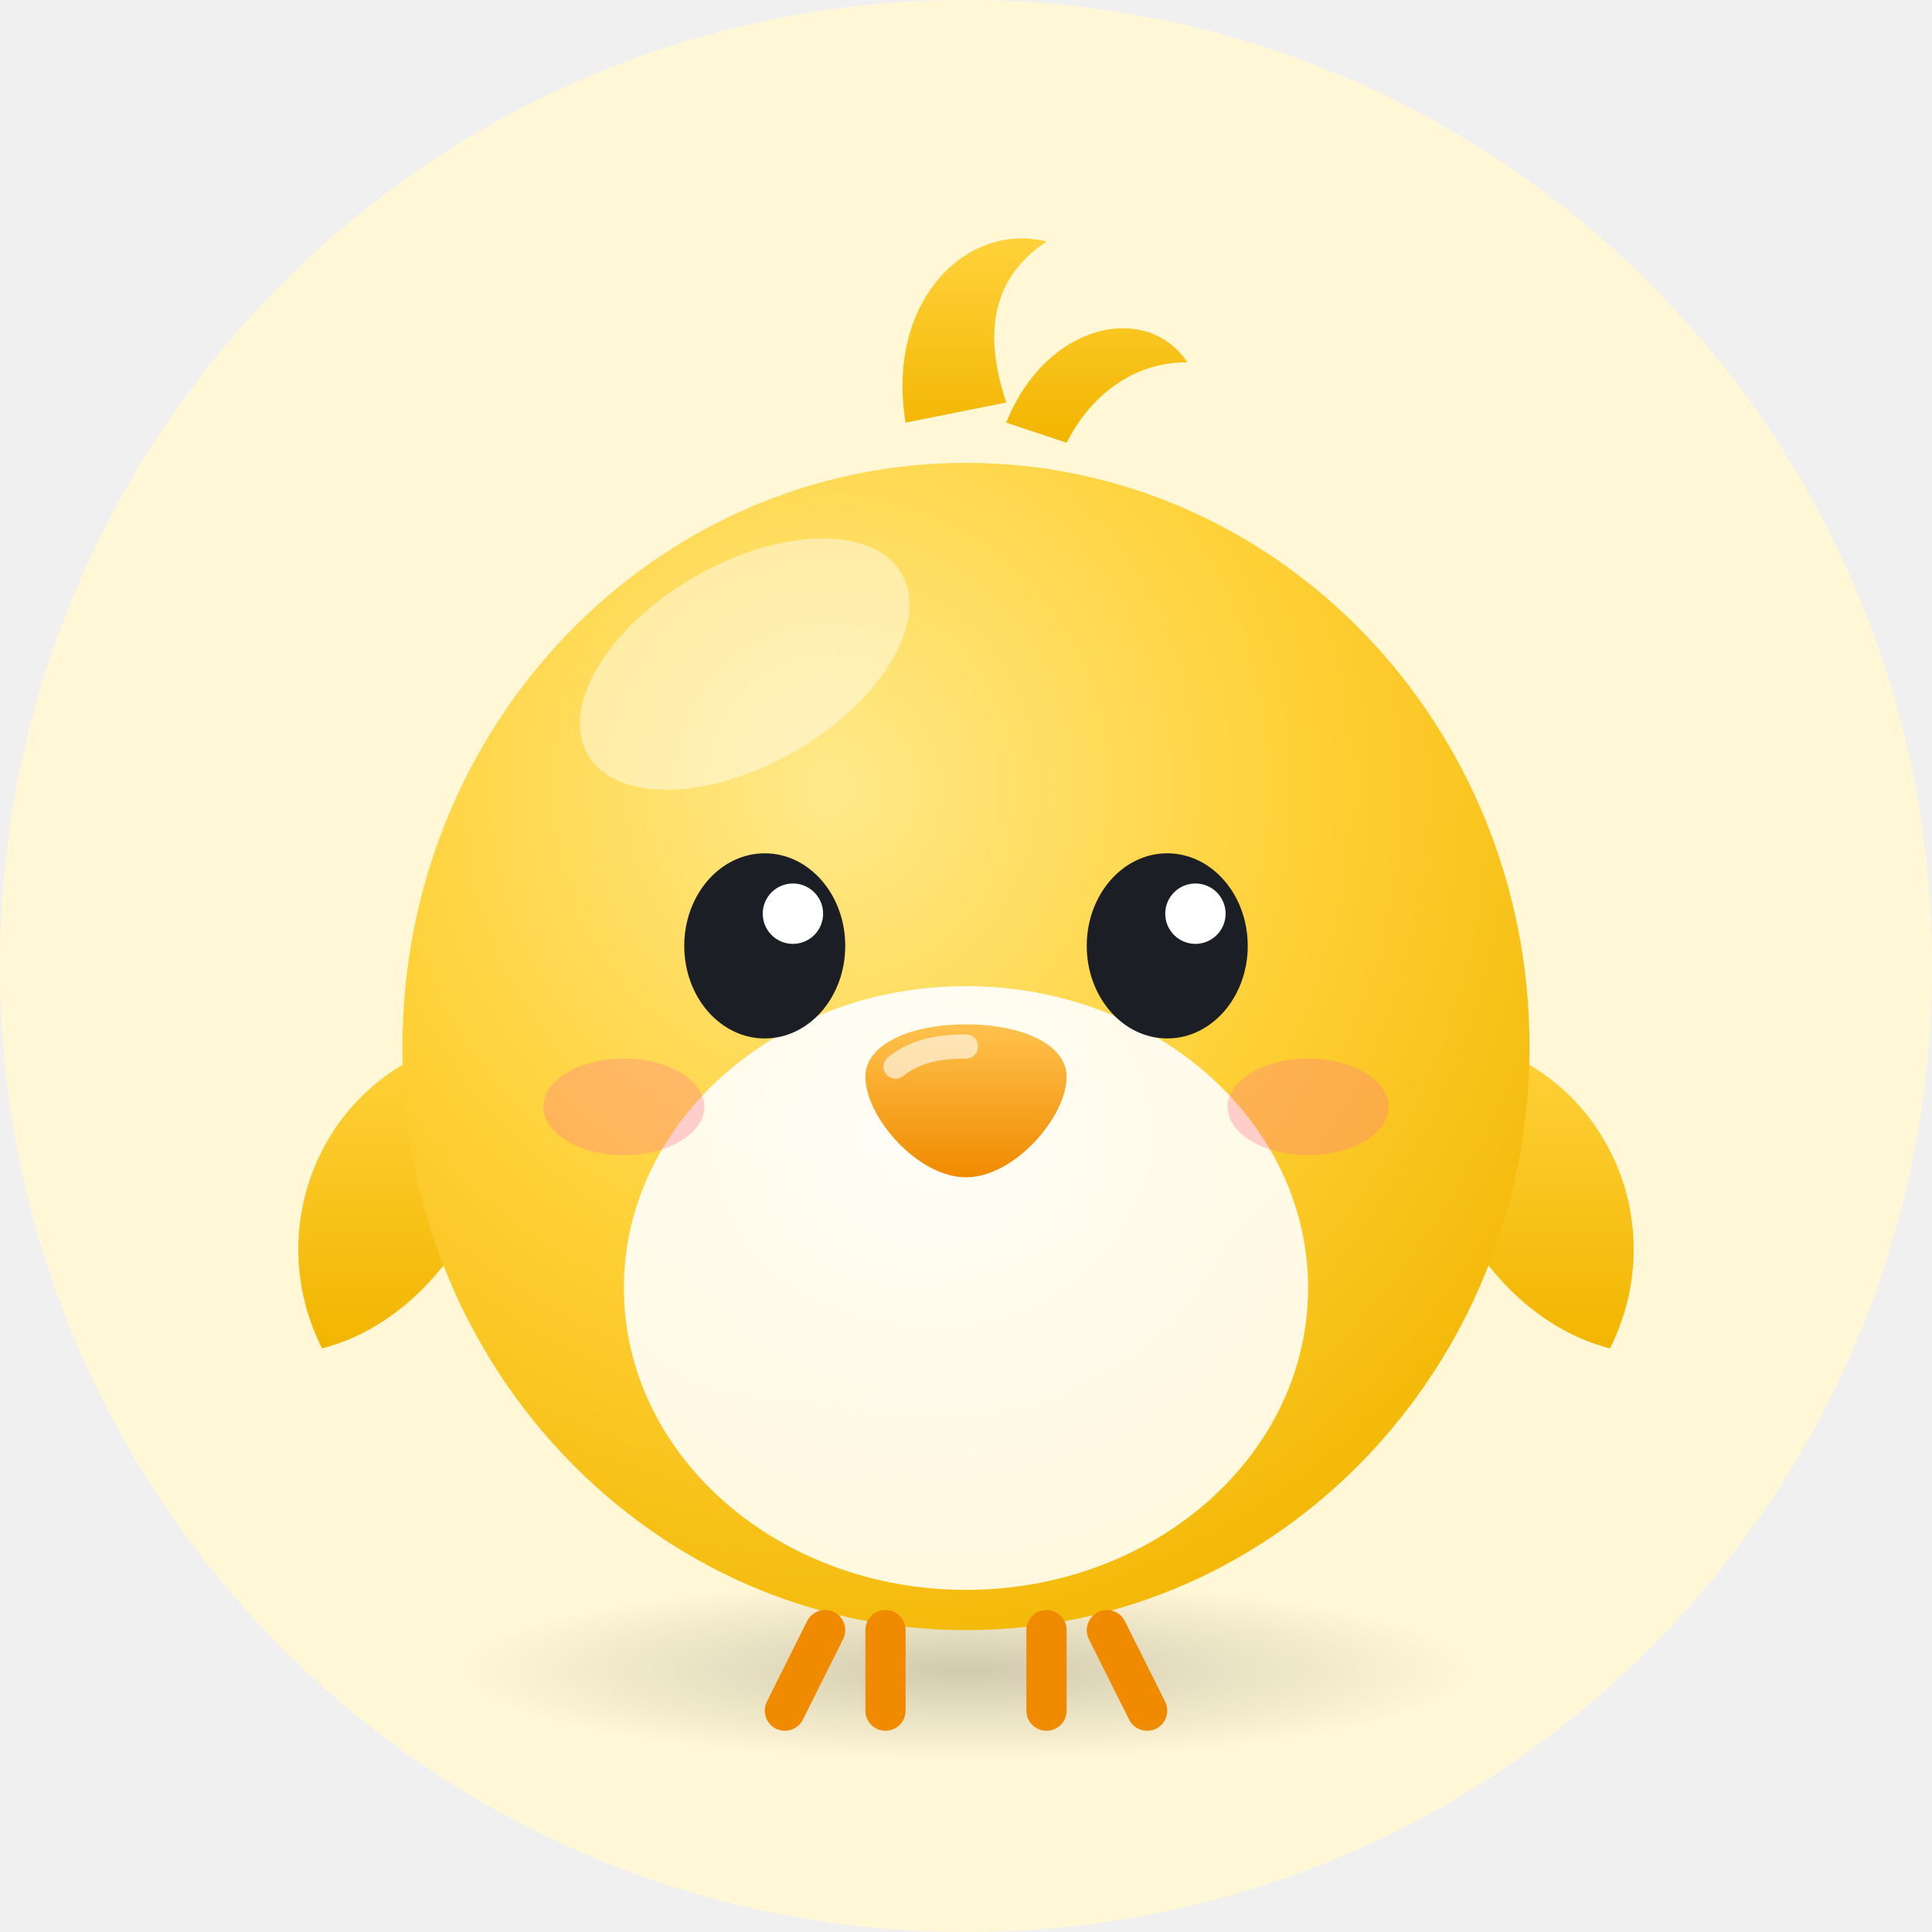
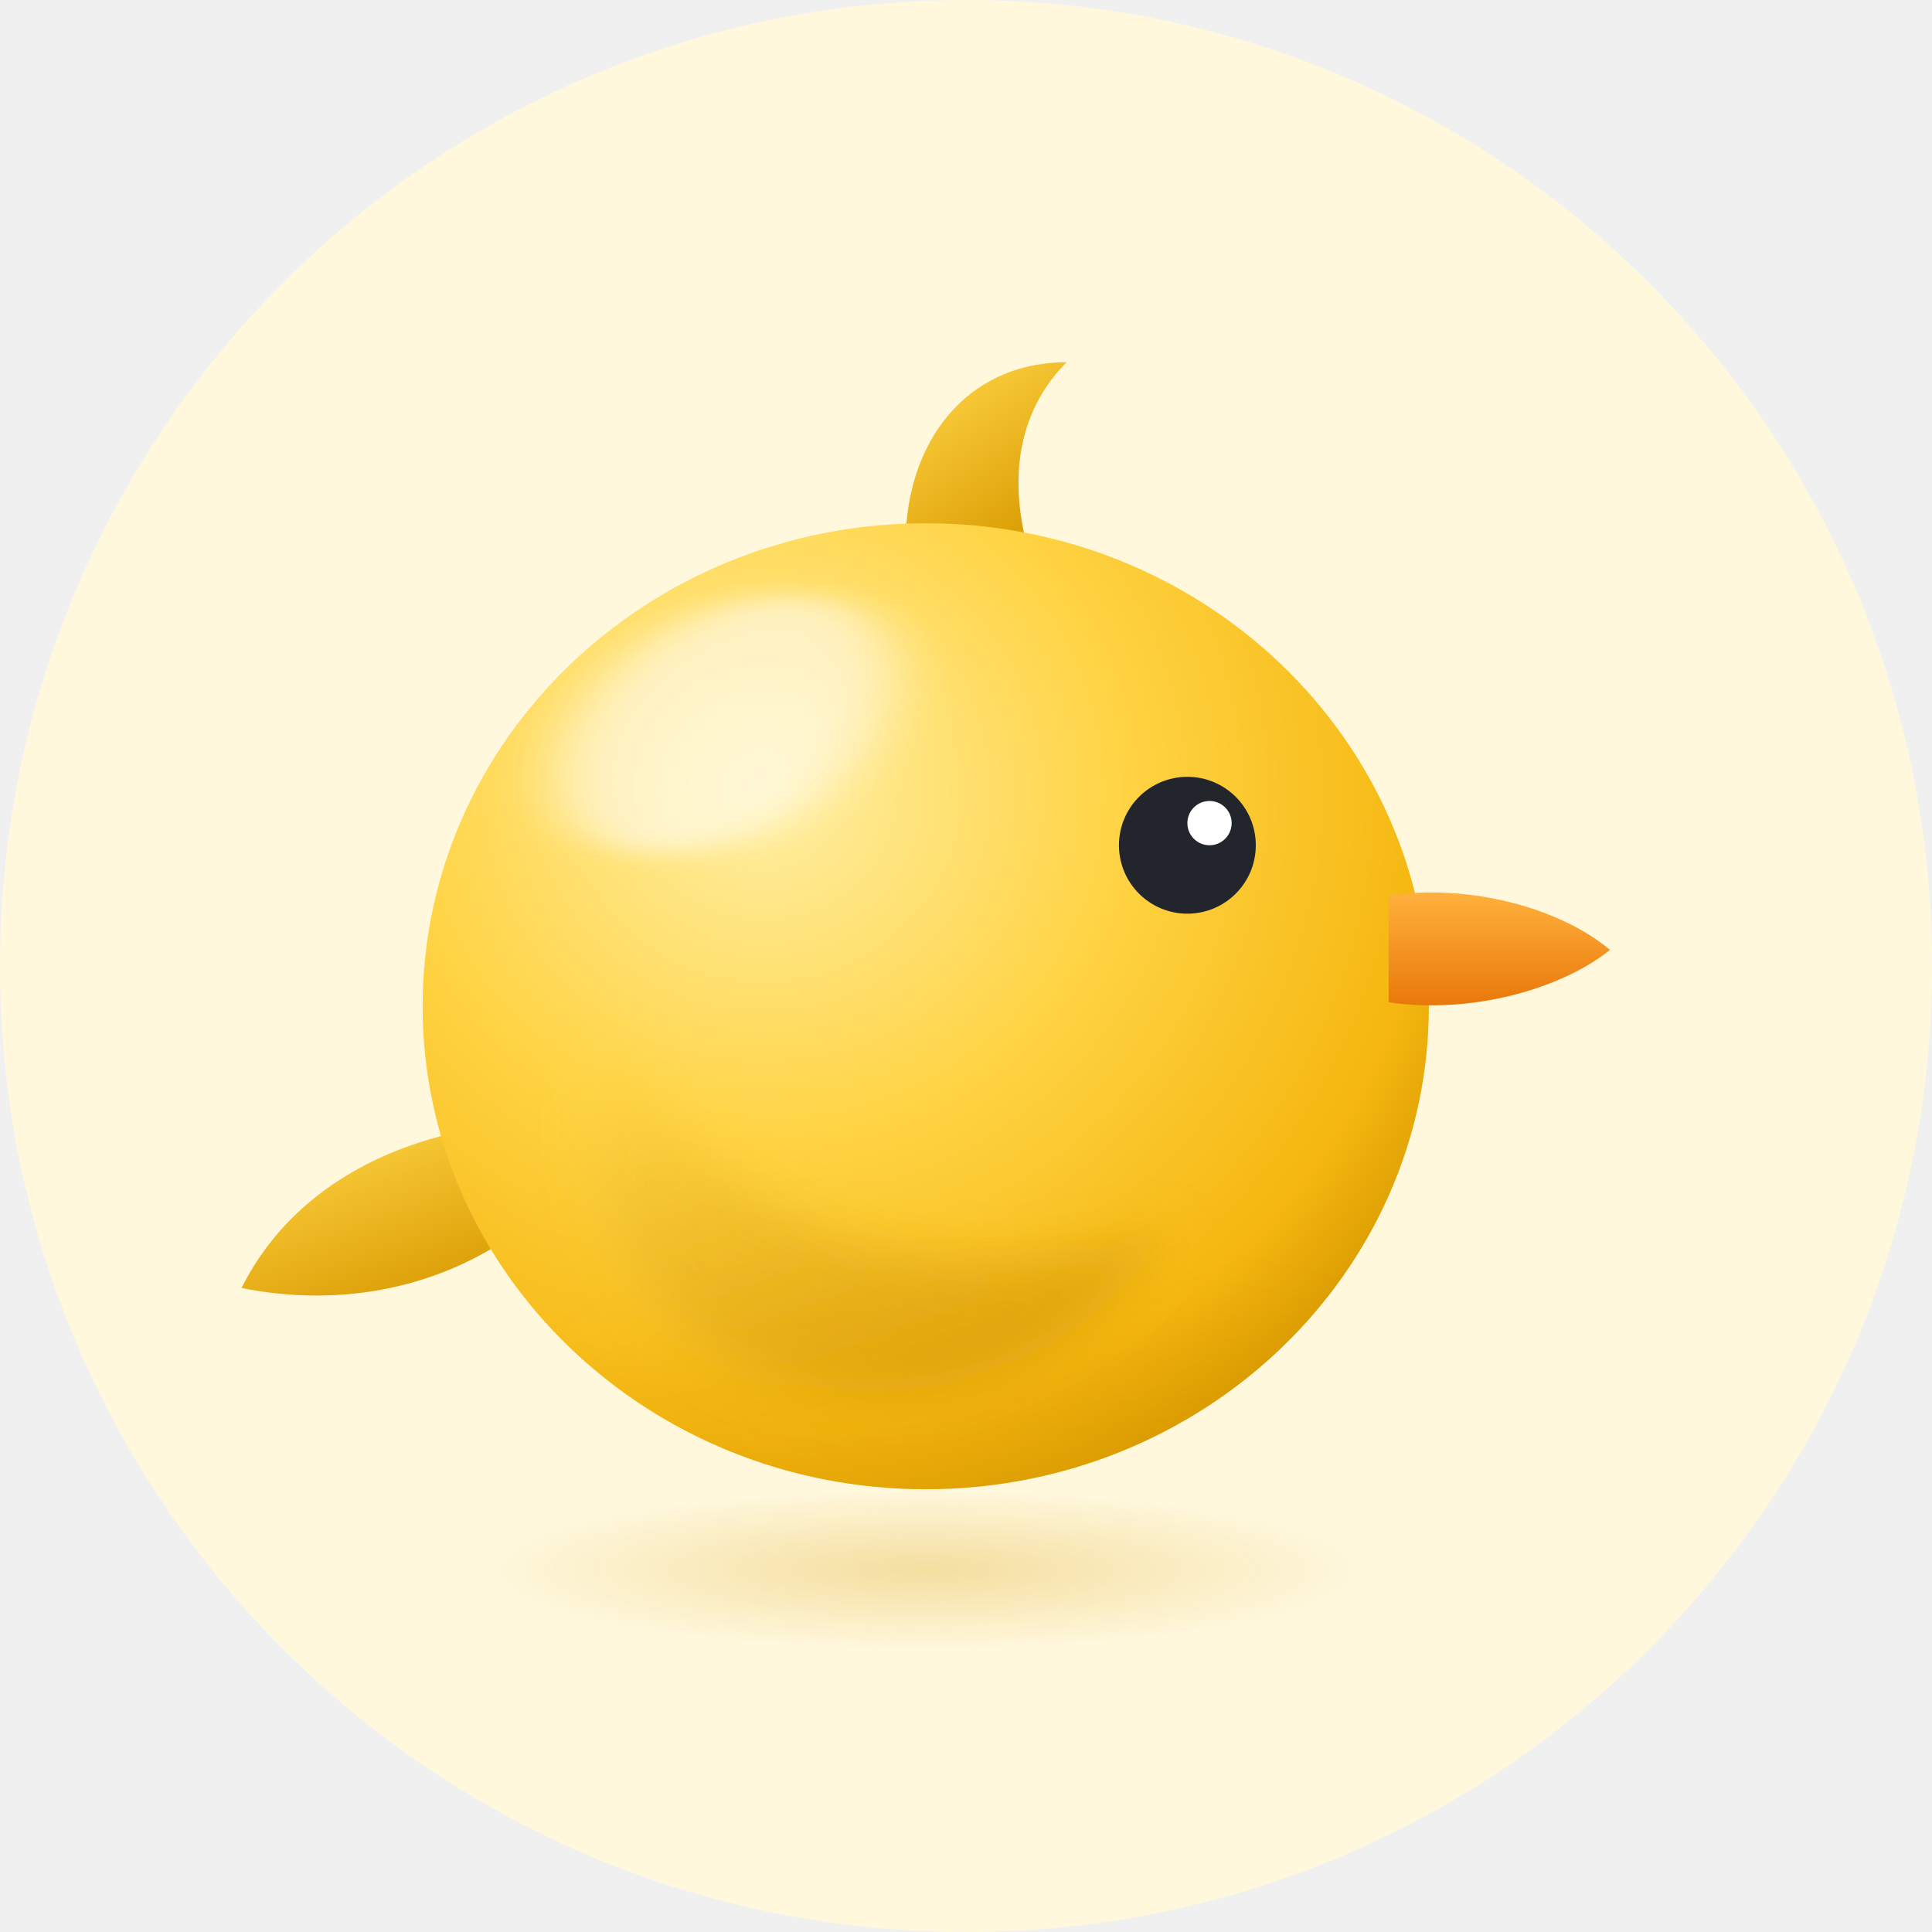
<svg xmlns="http://www.w3.org/2000/svg" viewBox="0 0 96 96">
  <defs>
-     <radialGradient id="b2" cx="38%" cy="28%" r="80%">
-       <stop offset="0" stop-color="#FFE98A" />
-       <stop offset=".5" stop-color="#FFD23A" />
-       <stop offset="1" stop-color="#F2B500" />
+     <radialGradient id="b2" cx="34%" cy="28%" r="78%">
+       <stop offset="0" stop-color="#FFEFA6" />
+       <stop offset=".45" stop-color="#FFD445" />
+       <stop offset=".85" stop-color="#F5B710" />
+       <stop offset="1" stop-color="#D99A00" />
    </radialGradient>
-     <radialGradient id="e2" cx="45%" cy="25%" r="85%">
-       <stop offset="0" stop-color="#fff" />
-       <stop offset="1" stop-color="#FFFBE6" />
-     </radialGradient>
-     <linearGradient id="w2" x1="0" y1="0" x2="0" y2="1">
-       <stop offset="0" stop-color="#FFD23A" />
-       <stop offset="1" stop-color="#F2B500" />
+     <linearGradient id="w2" x1=".2" y1="0" x2=".8" y2="1">
+       <stop offset="0" stop-color="#FFD445" />
+       <stop offset="1" stop-color="#D99A00" />
    </linearGradient>
    <linearGradient id="k2" x1="0" y1="0" x2="0" y2="1">
-       <stop offset="0" stop-color="#FFC24D" />
-       <stop offset="1" stop-color="#F08A00" />
+       <stop offset="0" stop-color="#FFB13D" />
+       <stop offset="1" stop-color="#E9780A" />
    </linearGradient>
-     <radialGradient id="s2" cx="50%" cy="50%" r="50%">
-       <stop offset="0" stop-color="#000" stop-opacity=".18" />
-       <stop offset="1" stop-color="#000" stop-opacity="0" />
+     <radialGradient id="s2">
+       <stop offset="0" stop-color="#D99A00" stop-opacity=".28" />
+       <stop offset="1" stop-color="#D99A00" stop-opacity="0" />
    </radialGradient>
+     <filter id="f2" x="-50%" y="-50%" width="200%" height="200%">
+       <feGaussianBlur stdDeviation="2.2" />
+     </filter>
+     <filter id="g2" x="-50%" y="-50%" width="200%" height="200%">
+       <feGaussianBlur stdDeviation="1.2" />
+     </filter>
    <clipPath id="c2">
      <circle cx="48" cy="48" r="48" />
    </clipPath>
+     <clipPath id="o2">
+       <ellipse cx="46" cy="50" rx="25" ry="24" />
+     </clipPath>
  </defs>
  <g clip-path="url(#c2)">
-     <rect width="96" height="96" fill="#FFF7D6" />
-     <ellipse cx="48" cy="83" rx="25" ry="4.5" fill="url(#s2)" />
-     <path d="M45 21c-1-6 3-10 7-9-3 2-3 5-2 8M50 21c2-5 7-6 9-3-3 0-5 2-6 4" fill="url(#w2)" />
-     <path d="M22 52c-6 2-9 9-6 15 4-1 8-5 9-11z" fill="url(#w2)" />
-     <path d="M74 52c6 2 9 9 6 15-4-1-8-5-9-11z" fill="url(#w2)" />
-     <ellipse cx="48" cy="52" rx="28" ry="29" fill="url(#b2)" />
-     <ellipse cx="48" cy="64" rx="17" ry="15" fill="url(#e2)" opacity=".95" />
-     <ellipse cx="37" cy="33" rx="9" ry="5" fill="#fff" opacity=".45" transform="rotate(-30 37 33)" />
-     <ellipse cx="38" cy="47" rx="4" ry="4.6" fill="#1B1E24" />
-     <circle cx="39.4" cy="45.4" r="1.5" fill="#fff" />
-     <ellipse cx="58" cy="47" rx="4" ry="4.6" fill="#1B1E24" />
-     <circle cx="59.4" cy="45.4" r="1.5" fill="#fff" />
-     <path d="M43 53.5c0-1.6 2.2-2.6 5-2.6s5 1 5 2.6c0 2-2.6 5-5 5s-5-3-5-5z" fill="url(#k2)" />
-     <path d="M44.5 53c1-.8 2.2-1 3.5-1" stroke="#fff" stroke-opacity=".6" stroke-width="1.2" fill="none" stroke-linecap="round" />
-     <ellipse cx="31" cy="55" rx="4" ry="2.4" fill="#FF7A8A" opacity=".35" />
-     <ellipse cx="65" cy="55" rx="4" ry="2.4" fill="#FF7A8A" opacity=".35" />
-     <path d="M41 81l-2 4M44 81v4M52 81v4M55 81l2 4" stroke="#F08A00" stroke-width="2" stroke-linecap="round" />
+     <rect width="96" height="96" fill="#FFF8DD" />
+     <ellipse cx="46" cy="78" rx="22" ry="4" fill="url(#s2)" />
+     <path d="M24 56c-6 1-10 4-12 8 5 1 10 0 14-3z" fill="url(#w2)" />
+     <path d="M45 27c0-5 3-9 8-9-2 2-3 5-2 9z" fill="url(#w2)" />
+     <ellipse cx="46" cy="50" rx="25" ry="24" fill="url(#b2)" />
+     <g clip-path="url(#o2)">
+       <ellipse cx="50" cy="76" rx="26" ry="10" fill="#D99A00" opacity=".22" filter="url(#f2)" />
+       <path d="M30 52c6 10 18 13 28 9-4 7-13 10-21 7-6-3-9-9-7-16z" fill="url(#w2)" opacity=".9" filter="url(#g2)" />
+       <ellipse cx="36" cy="36" rx="9" ry="5.5" fill="#fff" opacity=".55" transform="rotate(-28 36 36)" filter="url(#g2)" />
+     </g>
+     <path d="M69 44.5c4-.6 8.5.6 11 2.7-2.5 2-7 3.2-11 2.6z" fill="url(#k2)" />
+     <circle cx="59" cy="42" r="3.4" fill="#22252B" />
+     <circle cx="60.1" cy="40.9" r="1.1" fill="#fff" />
  </g>
</svg>
